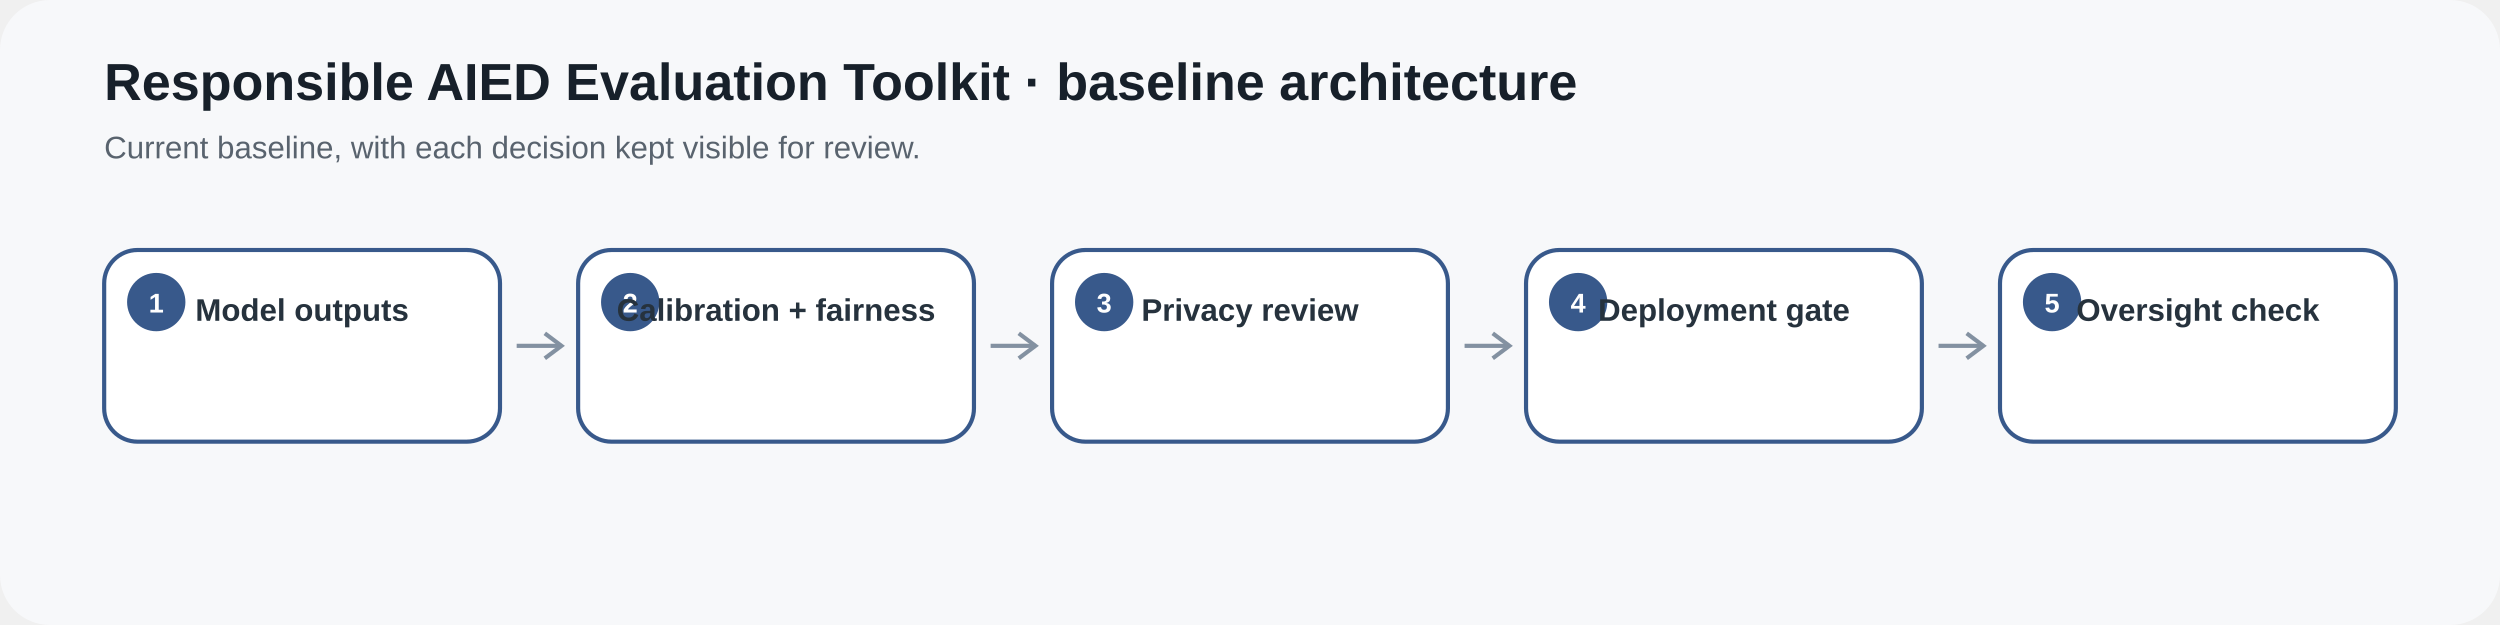
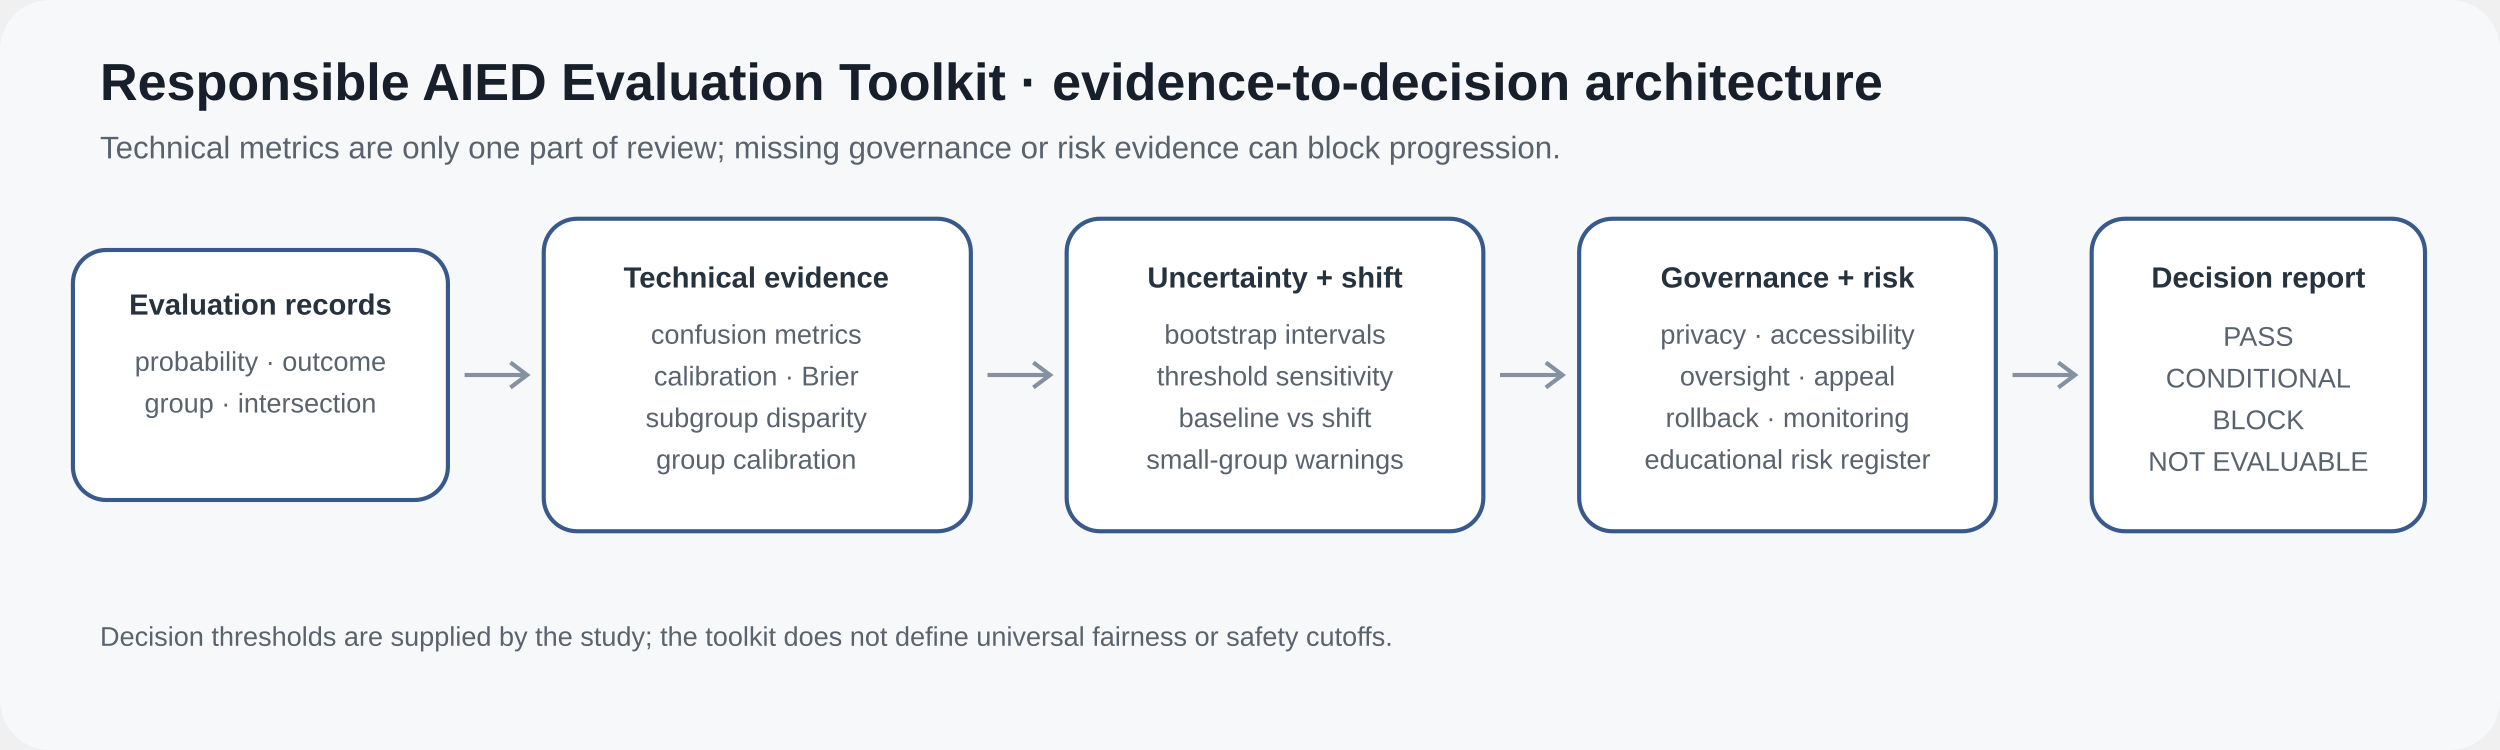
- <svg xmlns="http://www.w3.org/2000/svg" width="1200" height="300" viewBox="0 0 1200 300" role="img" aria-labelledby="title desc">
-   <rect width="1200" height="300" rx="24" fill="#f7f8fa" />
-   <text x="50" y="48" font-family="Arial, Helvetica, sans-serif" font-size="25" font-weight="700" fill="#17202a">Responsible AIED Evaluation Toolkit · baseline architecture</text>
-   <text x="50" y="76" font-family="Arial, Helvetica, sans-serif" font-size="15" fill="#59636e">Current baseline, with each decision kept visible for review.</text>
-   <rect x="50.0" y="120" width="190" height="92" rx="16" fill="#ffffff" stroke="#38598b" stroke-width="2" />
-   <circle cx="75.0" cy="145" r="14" fill="#38598b" />
-   <text x="75.0" y="150" text-anchor="middle" font-family="Arial, Helvetica, sans-serif" font-size="13" font-weight="700" fill="#ffffff">1</text>
-   <text x="145.0" y="154" text-anchor="middle" font-family="Arial, Helvetica, sans-serif" font-size="15" font-weight="600" fill="#26323d">Model outputs</text>
-   <line x1="248.0" y1="166.0" x2="269.5" y2="166.0" stroke="#8391a1" stroke-width="2" />
-   <path d="M 261.5 160.0 L 269.5 166.0 L 261.5 172.0" fill="none" stroke="#8391a1" stroke-width="2" />
-   <rect x="277.5" y="120" width="190" height="92" rx="16" fill="#ffffff" stroke="#38598b" stroke-width="2" />
-   <circle cx="302.5" cy="145" r="14" fill="#38598b" />
-   <text x="302.5" y="150" text-anchor="middle" font-family="Arial, Helvetica, sans-serif" font-size="13" font-weight="700" fill="#ffffff">2</text>
-   <text x="372.5" y="154" text-anchor="middle" font-family="Arial, Helvetica, sans-serif" font-size="15" font-weight="600" fill="#26323d">Calibration + fairness</text>
-   <line x1="475.5" y1="166.0" x2="497.0" y2="166.0" stroke="#8391a1" stroke-width="2" />
-   <path d="M 489.0 160.0 L 497.0 166.0 L 489.0 172.0" fill="none" stroke="#8391a1" stroke-width="2" />
-   <rect x="505.0" y="120" width="190" height="92" rx="16" fill="#ffffff" stroke="#38598b" stroke-width="2" />
-   <circle cx="530.0" cy="145" r="14" fill="#38598b" />
-   <text x="530.0" y="150" text-anchor="middle" font-family="Arial, Helvetica, sans-serif" font-size="13" font-weight="700" fill="#ffffff">3</text>
-   <text x="600.0" y="154" text-anchor="middle" font-family="Arial, Helvetica, sans-serif" font-size="15" font-weight="600" fill="#26323d">Privacy review</text>
-   <line x1="703.0" y1="166.0" x2="724.5" y2="166.0" stroke="#8391a1" stroke-width="2" />
-   <path d="M 716.5 160.0 L 724.5 166.0 L 716.5 172.0" fill="none" stroke="#8391a1" stroke-width="2" />
-   <rect x="732.5" y="120" width="190" height="92" rx="16" fill="#ffffff" stroke="#38598b" stroke-width="2" />
-   <circle cx="757.5" cy="145" r="14" fill="#38598b" />
-   <text x="757.5" y="150" text-anchor="middle" font-family="Arial, Helvetica, sans-serif" font-size="13" font-weight="700" fill="#ffffff">4</text>
-   <text x="827.5" y="154" text-anchor="middle" font-family="Arial, Helvetica, sans-serif" font-size="15" font-weight="600" fill="#26323d">Deployment gate</text>
-   <line x1="930.5" y1="166.0" x2="952.0" y2="166.0" stroke="#8391a1" stroke-width="2" />
-   <path d="M 944.0 160.0 L 952.0 166.0 L 944.0 172.0" fill="none" stroke="#8391a1" stroke-width="2" />
-   <rect x="960.0" y="120" width="190" height="92" rx="16" fill="#ffffff" stroke="#38598b" stroke-width="2" />
-   <circle cx="985.0" cy="145" r="14" fill="#38598b" />
-   <text x="985.0" y="150" text-anchor="middle" font-family="Arial, Helvetica, sans-serif" font-size="13" font-weight="700" fill="#ffffff">5</text>
-   <text x="1055.0" y="154" text-anchor="middle" font-family="Arial, Helvetica, sans-serif" font-size="15" font-weight="600" fill="#26323d">Oversight check</text>
+ <svg xmlns="http://www.w3.org/2000/svg" width="1200" height="360" viewBox="0 0 1200 360" role="img" aria-labelledby="title desc">
+   <rect width="1200" height="360" rx="24" fill="#f7f8fa" />
+   <text x="48" y="48" font-family="Arial,Helvetica,sans-serif" font-size="25" font-weight="700" fill="#17202a">Responsible AIED Evaluation Toolkit · evidence-to-decision architecture</text>
+   <text x="48" y="76" font-family="Arial,Helvetica,sans-serif" font-size="15" fill="#59636e">Technical metrics are only one part of review; missing governance or risk evidence can block progression.</text>
+   <rect x="35" y="120" width="180" height="120" rx="16" fill="#fff" stroke="#38598b" stroke-width="2" />
+   <text x="125" y="151" text-anchor="middle" font-family="Arial" font-size="14" font-weight="700" fill="#26323d">Evaluation records</text>
+   <text x="125" y="178" text-anchor="middle" font-family="Arial" font-size="13" fill="#59636e">probability · outcome</text>
+   <text x="125" y="198" text-anchor="middle" font-family="Arial" font-size="13" fill="#59636e">group · intersection</text>
+   <line x1="223" y1="180" x2="253" y2="180" stroke="#8391a1" stroke-width="2" />
+   <path d="M245 174 L253 180 L245 186" fill="none" stroke="#8391a1" stroke-width="2" />
+   <rect x="261" y="105" width="205" height="150" rx="16" fill="#fff" stroke="#38598b" stroke-width="2" />
+   <text x="363" y="138" text-anchor="middle" font-family="Arial" font-size="14" font-weight="700" fill="#26323d">Technical evidence</text>
+   <text x="363" y="165" text-anchor="middle" font-family="Arial" font-size="13" fill="#59636e">confusion metrics</text>
+   <text x="363" y="185" text-anchor="middle" font-family="Arial" font-size="13" fill="#59636e">calibration · Brier</text>
+   <text x="363" y="205" text-anchor="middle" font-family="Arial" font-size="13" fill="#59636e">subgroup disparity</text>
+   <text x="363" y="225" text-anchor="middle" font-family="Arial" font-size="13" fill="#59636e">group calibration</text>
+   <line x1="474" y1="180" x2="504" y2="180" stroke="#8391a1" stroke-width="2" />
+   <path d="M496 174 L504 180 L496 186" fill="none" stroke="#8391a1" stroke-width="2" />
+   <rect x="512" y="105" width="200" height="150" rx="16" fill="#fff" stroke="#38598b" stroke-width="2" />
+   <text x="612" y="138" text-anchor="middle" font-family="Arial" font-size="14" font-weight="700" fill="#26323d">Uncertainty + shift</text>
+   <text x="612" y="165" text-anchor="middle" font-family="Arial" font-size="13" fill="#59636e">bootstrap intervals</text>
+   <text x="612" y="185" text-anchor="middle" font-family="Arial" font-size="13" fill="#59636e">threshold sensitivity</text>
+   <text x="612" y="205" text-anchor="middle" font-family="Arial" font-size="13" fill="#59636e">baseline vs shift</text>
+   <text x="612" y="225" text-anchor="middle" font-family="Arial" font-size="13" fill="#59636e">small-group warnings</text>
+   <line x1="720" y1="180" x2="750" y2="180" stroke="#8391a1" stroke-width="2" />
+   <path d="M742 174 L750 180 L742 186" fill="none" stroke="#8391a1" stroke-width="2" />
+   <rect x="758" y="105" width="200" height="150" rx="16" fill="#fff" stroke="#38598b" stroke-width="2" />
+   <text x="858" y="138" text-anchor="middle" font-family="Arial" font-size="14" font-weight="700" fill="#26323d">Governance + risk</text>
+   <text x="858" y="165" text-anchor="middle" font-family="Arial" font-size="13" fill="#59636e">privacy · accessibility</text>
+   <text x="858" y="185" text-anchor="middle" font-family="Arial" font-size="13" fill="#59636e">oversight · appeal</text>
+   <text x="858" y="205" text-anchor="middle" font-family="Arial" font-size="13" fill="#59636e">rollback · monitoring</text>
+   <text x="858" y="225" text-anchor="middle" font-family="Arial" font-size="13" fill="#59636e">educational risk register</text>
+   <line x1="966" y1="180" x2="996" y2="180" stroke="#8391a1" stroke-width="2" />
+   <path d="M988 174 L996 180 L988 186" fill="none" stroke="#8391a1" stroke-width="2" />
+   <rect x="1004" y="105" width="160" height="150" rx="16" fill="#fff" stroke="#38598b" stroke-width="2" />
+   <text x="1084" y="138" text-anchor="middle" font-family="Arial" font-size="14" font-weight="700" fill="#26323d">Decision report</text>
+   <text x="1084" y="166" text-anchor="middle" font-family="Arial" font-size="13" fill="#59636e">PASS</text>
+   <text x="1084" y="186" text-anchor="middle" font-family="Arial" font-size="13" fill="#59636e">CONDITIONAL</text>
+   <text x="1084" y="206" text-anchor="middle" font-family="Arial" font-size="13" fill="#59636e">BLOCK</text>
+   <text x="1084" y="226" text-anchor="middle" font-family="Arial" font-size="13" fill="#59636e">NOT EVALUABLE</text>
+   <text x="48" y="310" font-family="Arial" font-size="13" fill="#59636e">Decision thresholds are supplied by the study; the toolkit does not define universal fairness or safety cutoffs.</text>
</svg>
